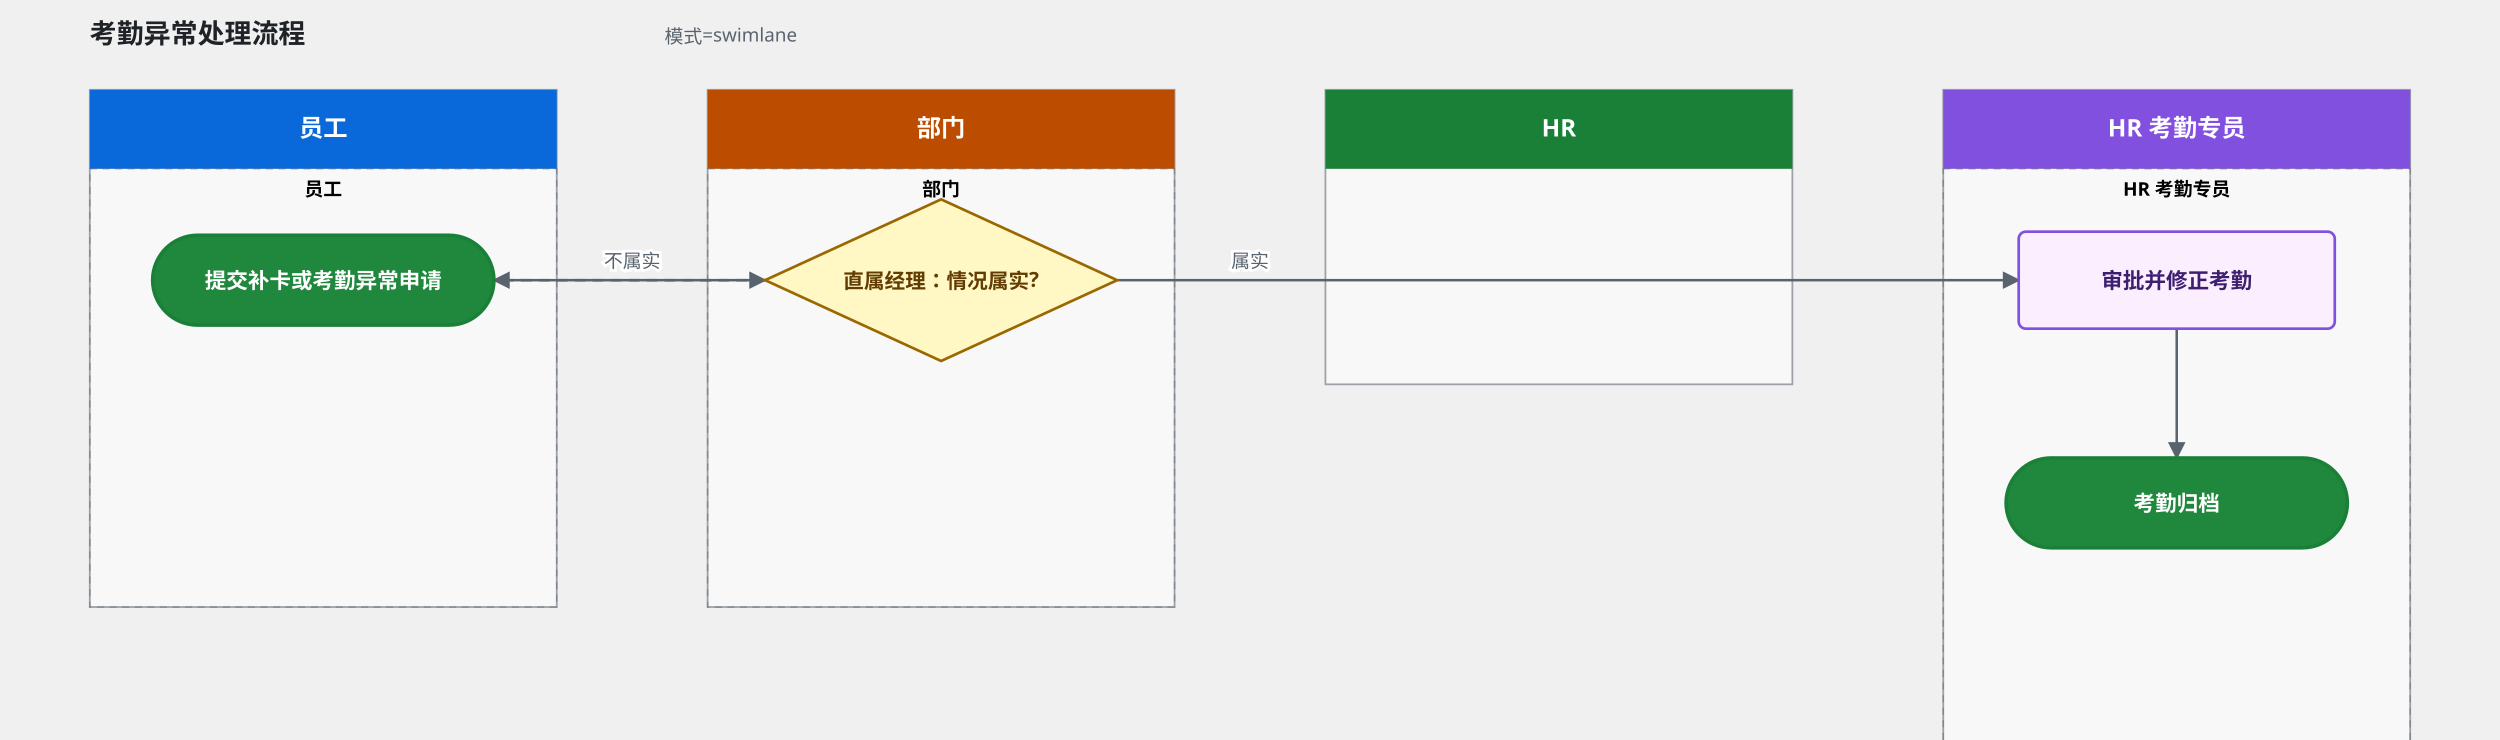
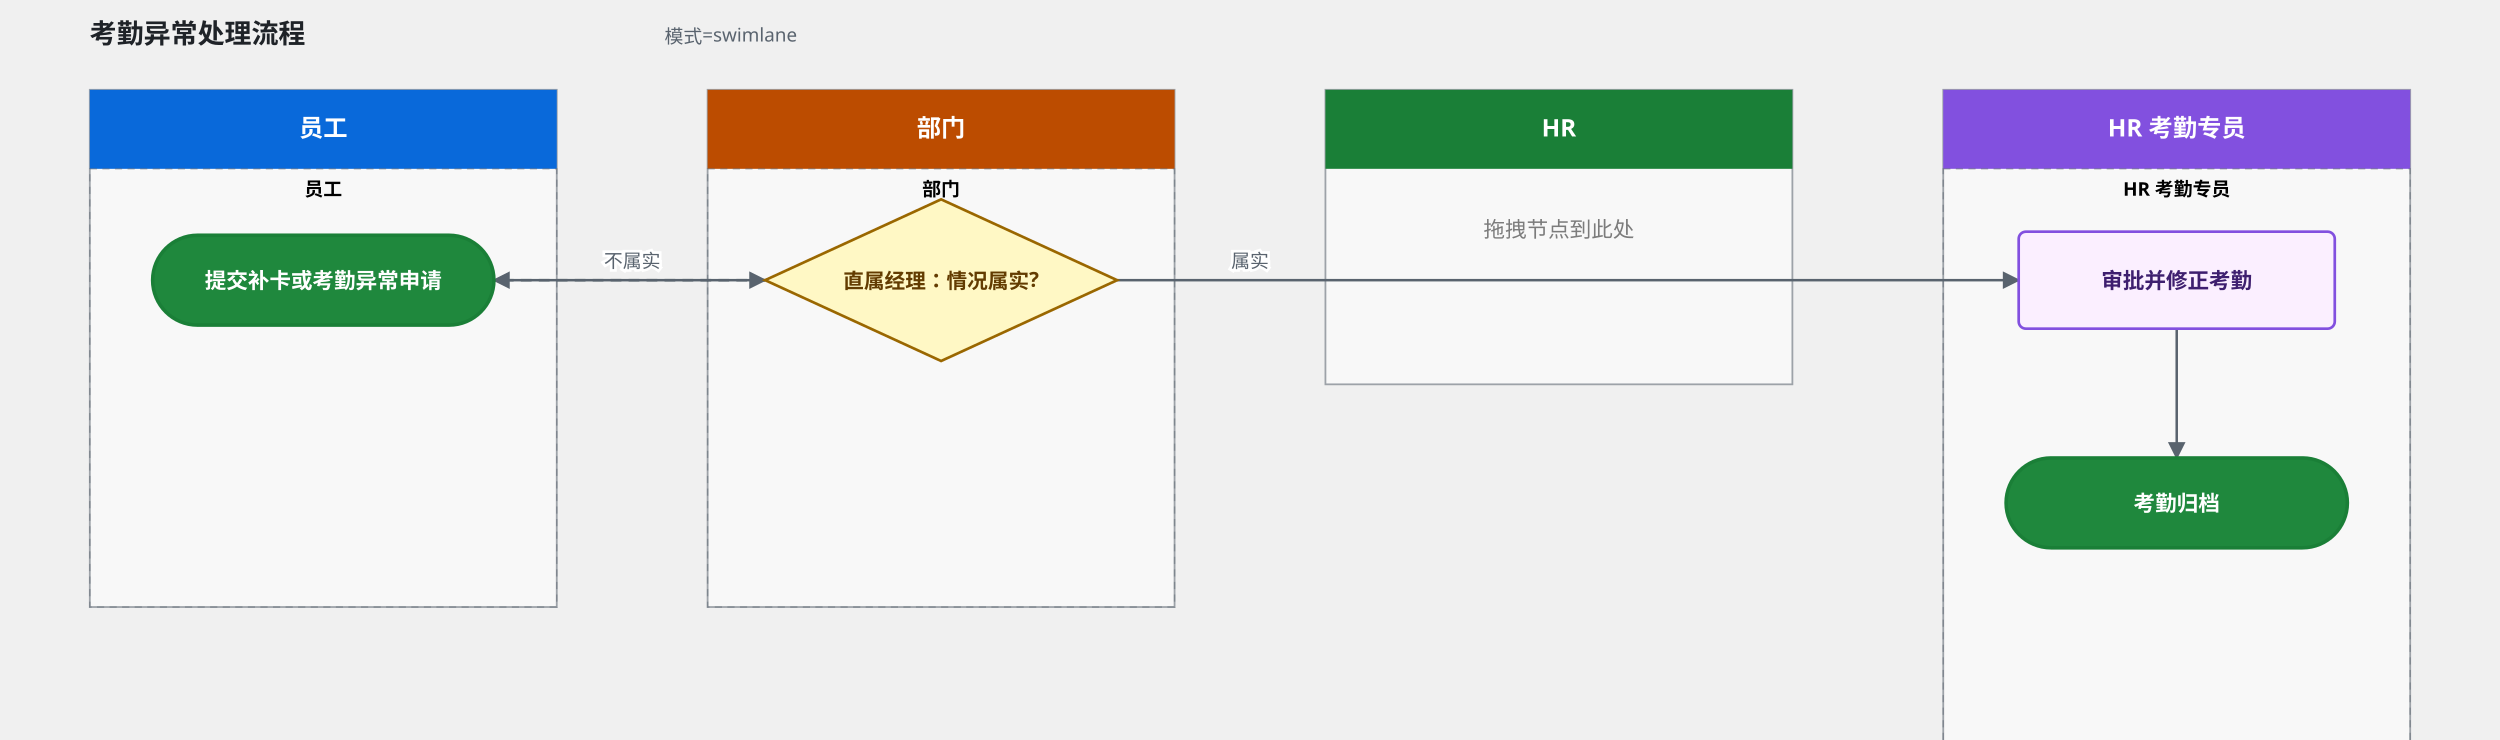
<svg xmlns="http://www.w3.org/2000/svg" viewBox="0 0 1392 412" width="1392" height="412" style="background:#ffffff;font-family:'Microsoft YaHei',system-ui,sans-serif">
  <defs>
    <marker id="arr" viewBox="0 0 10 10" refX="9" refY="5" markerWidth="7" markerHeight="7" orient="auto-start-reverse">
      <path d="M0,0 L10,5 L0,10 z" fill="#59636e" />
    </marker>
  </defs>
  <g data-lane="员工" data-lane-depth="0">
    <rect x="50" y="50" width="260" height="288" fill="#ffffff" stroke="#59636e" stroke-width="1" opacity="0.55" />
    <rect x="50" y="50" width="260" height="44" fill="#0969da" />
    <text x="180" y="76" text-anchor="middle" font-size="13.5" font-weight="700" fill="#ffffff">员工</text>
    <rect x="50" y="94" width="260" height="244" fill="transparent" stroke="#59636e" stroke-width="0.8" stroke-dasharray="4 3" opacity="0.45" data-lane-role="员工" />
    <text x="180" y="109" text-anchor="middle" font-size="10.5" font-weight="600" fill="undefined">员工</text>
  </g>
  <g data-lane="部门" data-lane-depth="0">
    <rect x="394" y="50" width="260" height="288" fill="#ffffff" stroke="#59636e" stroke-width="1" opacity="0.55" />
    <rect x="394" y="50" width="260" height="44" fill="#bc4c00" />
    <text x="524" y="76" text-anchor="middle" font-size="13.5" font-weight="700" fill="#ffffff">部门</text>
    <rect x="394" y="94" width="260" height="244" fill="transparent" stroke="#59636e" stroke-width="0.8" stroke-dasharray="4 3" opacity="0.45" data-lane-role="部门" />
    <text x="524" y="109" text-anchor="middle" font-size="10.5" font-weight="600" fill="undefined">部门</text>
  </g>
  <g data-lane="HR" data-lane-depth="0">
    <rect x="738" y="50" width="260" height="164" fill="#ffffff" stroke="#59636e" stroke-width="1" opacity="0.55" />
    <rect x="738" y="50" width="260" height="44" fill="#1a7f37" />
    <text x="868" y="76" text-anchor="middle" font-size="13.5" font-weight="700" fill="#ffffff">HR</text>
+     <text x="868" y="132" text-anchor="middle" font-size="12" fill="undefined" opacity="0.5" pointer-events="none">拖拽节点到此处</text>
  </g>
  <g data-lane="HR 考勤专员" data-lane-depth="0">
    <rect x="1082" y="50" width="260" height="412" fill="#ffffff" stroke="#59636e" stroke-width="1" opacity="0.55" />
    <rect x="1082" y="50" width="260" height="44" fill="#8250df" />
    <text x="1212" y="76" text-anchor="middle" font-size="13.5" font-weight="700" fill="#ffffff">HR 考勤专员</text>
    <rect x="1082" y="94" width="260" height="368" fill="transparent" stroke="#59636e" stroke-width="0.8" stroke-dasharray="4 3" opacity="0.45" data-lane-role="HR 考勤专员" />
    <text x="1212" y="109" text-anchor="middle" font-size="10.5" font-weight="600" fill="undefined">HR 考勤专员</text>
  </g>
  <path d="M 275 156 L 352 156 L 352 156 L 426 156" fill="none" stroke="#59636e" stroke-width="1.4" marker-end="url(#arr)" data-edge="1" data-eidx="0" />
  <path d="M 622 156 L 696 156 L 696 156 L 1124 156" fill="none" stroke="#59636e" stroke-width="1.4" marker-end="url(#arr)" data-edge="1" data-eidx="1" />
  <text x="696" y="149" text-anchor="middle" font-size="10.5" fill="#59636e" paint-order="stroke" stroke="#ffffff" stroke-width="3">属实</text>
  <path d="M 426 156 L 352 156 L 352 156 L 275 156" fill="none" stroke="#59636e" stroke-width="1.4" stroke-dasharray="6 4" marker-end="url(#arr)" data-edge="1" data-eidx="2" />
  <text x="352" y="149" text-anchor="middle" font-size="10.5" fill="#59636e" paint-order="stroke" stroke="#ffffff" stroke-width="3">不属实</text>
  <path d="M 1212 183 L 1212 255" fill="none" stroke="#59636e" stroke-width="1.4" marker-end="url(#arr)" data-edge="1" data-eidx="3" />
  <g transform="translate(85,131)" data-id="N1">
    <g fill="#1f883d" stroke="#1a7f37" stroke-width="2">
      <rect x="0" y="0" width="190" height="50" rx="25" ry="25" />
    </g>
    <text x="95" y="29.5" text-anchor="middle" font-size="12" font-weight="600" fill="#ffffff">提交补卡或考勤异常申请</text>
  </g>
  <g transform="translate(426,111)" data-id="N2">
    <g fill="#fff8c5" stroke="#9a6700" stroke-width="1.5">
      <polygon points="98,0 196,45 98,90 0,45" />
    </g>
    <text x="98" y="49.5" text-anchor="middle" font-size="11.5" font-weight="600" fill="#633c01">直属经理：情况属实?</text>
  </g>
  <g transform="translate(1124,129)" data-id="N3">
    <g fill="#fbefff" stroke="#8250df" stroke-width="1.5">
      <rect x="0" y="0" width="176" height="54" rx="4" />
    </g>
    <text x="88" y="31.5" text-anchor="middle" font-size="12" font-weight="600" fill="#3e1f6f">审批并修正考勤</text>
  </g>
  <g transform="translate(1117,255)" data-id="N4">
    <g fill="#1f883d" stroke="#1a7f37" stroke-width="2">
      <rect x="0" y="0" width="190" height="50" rx="25" ry="25" />
    </g>
    <text x="95" y="29.5" text-anchor="middle" font-size="12" font-weight="600" fill="#ffffff">考勤归档</text>
  </g>
  <text x="50" y="24" font-size="15" font-weight="700" fill="#1f2328">考勤异常处理流程</text>
  <text x="370" y="24" font-size="10.5" fill="#59636e">模式=swimlane</text>
</svg>
